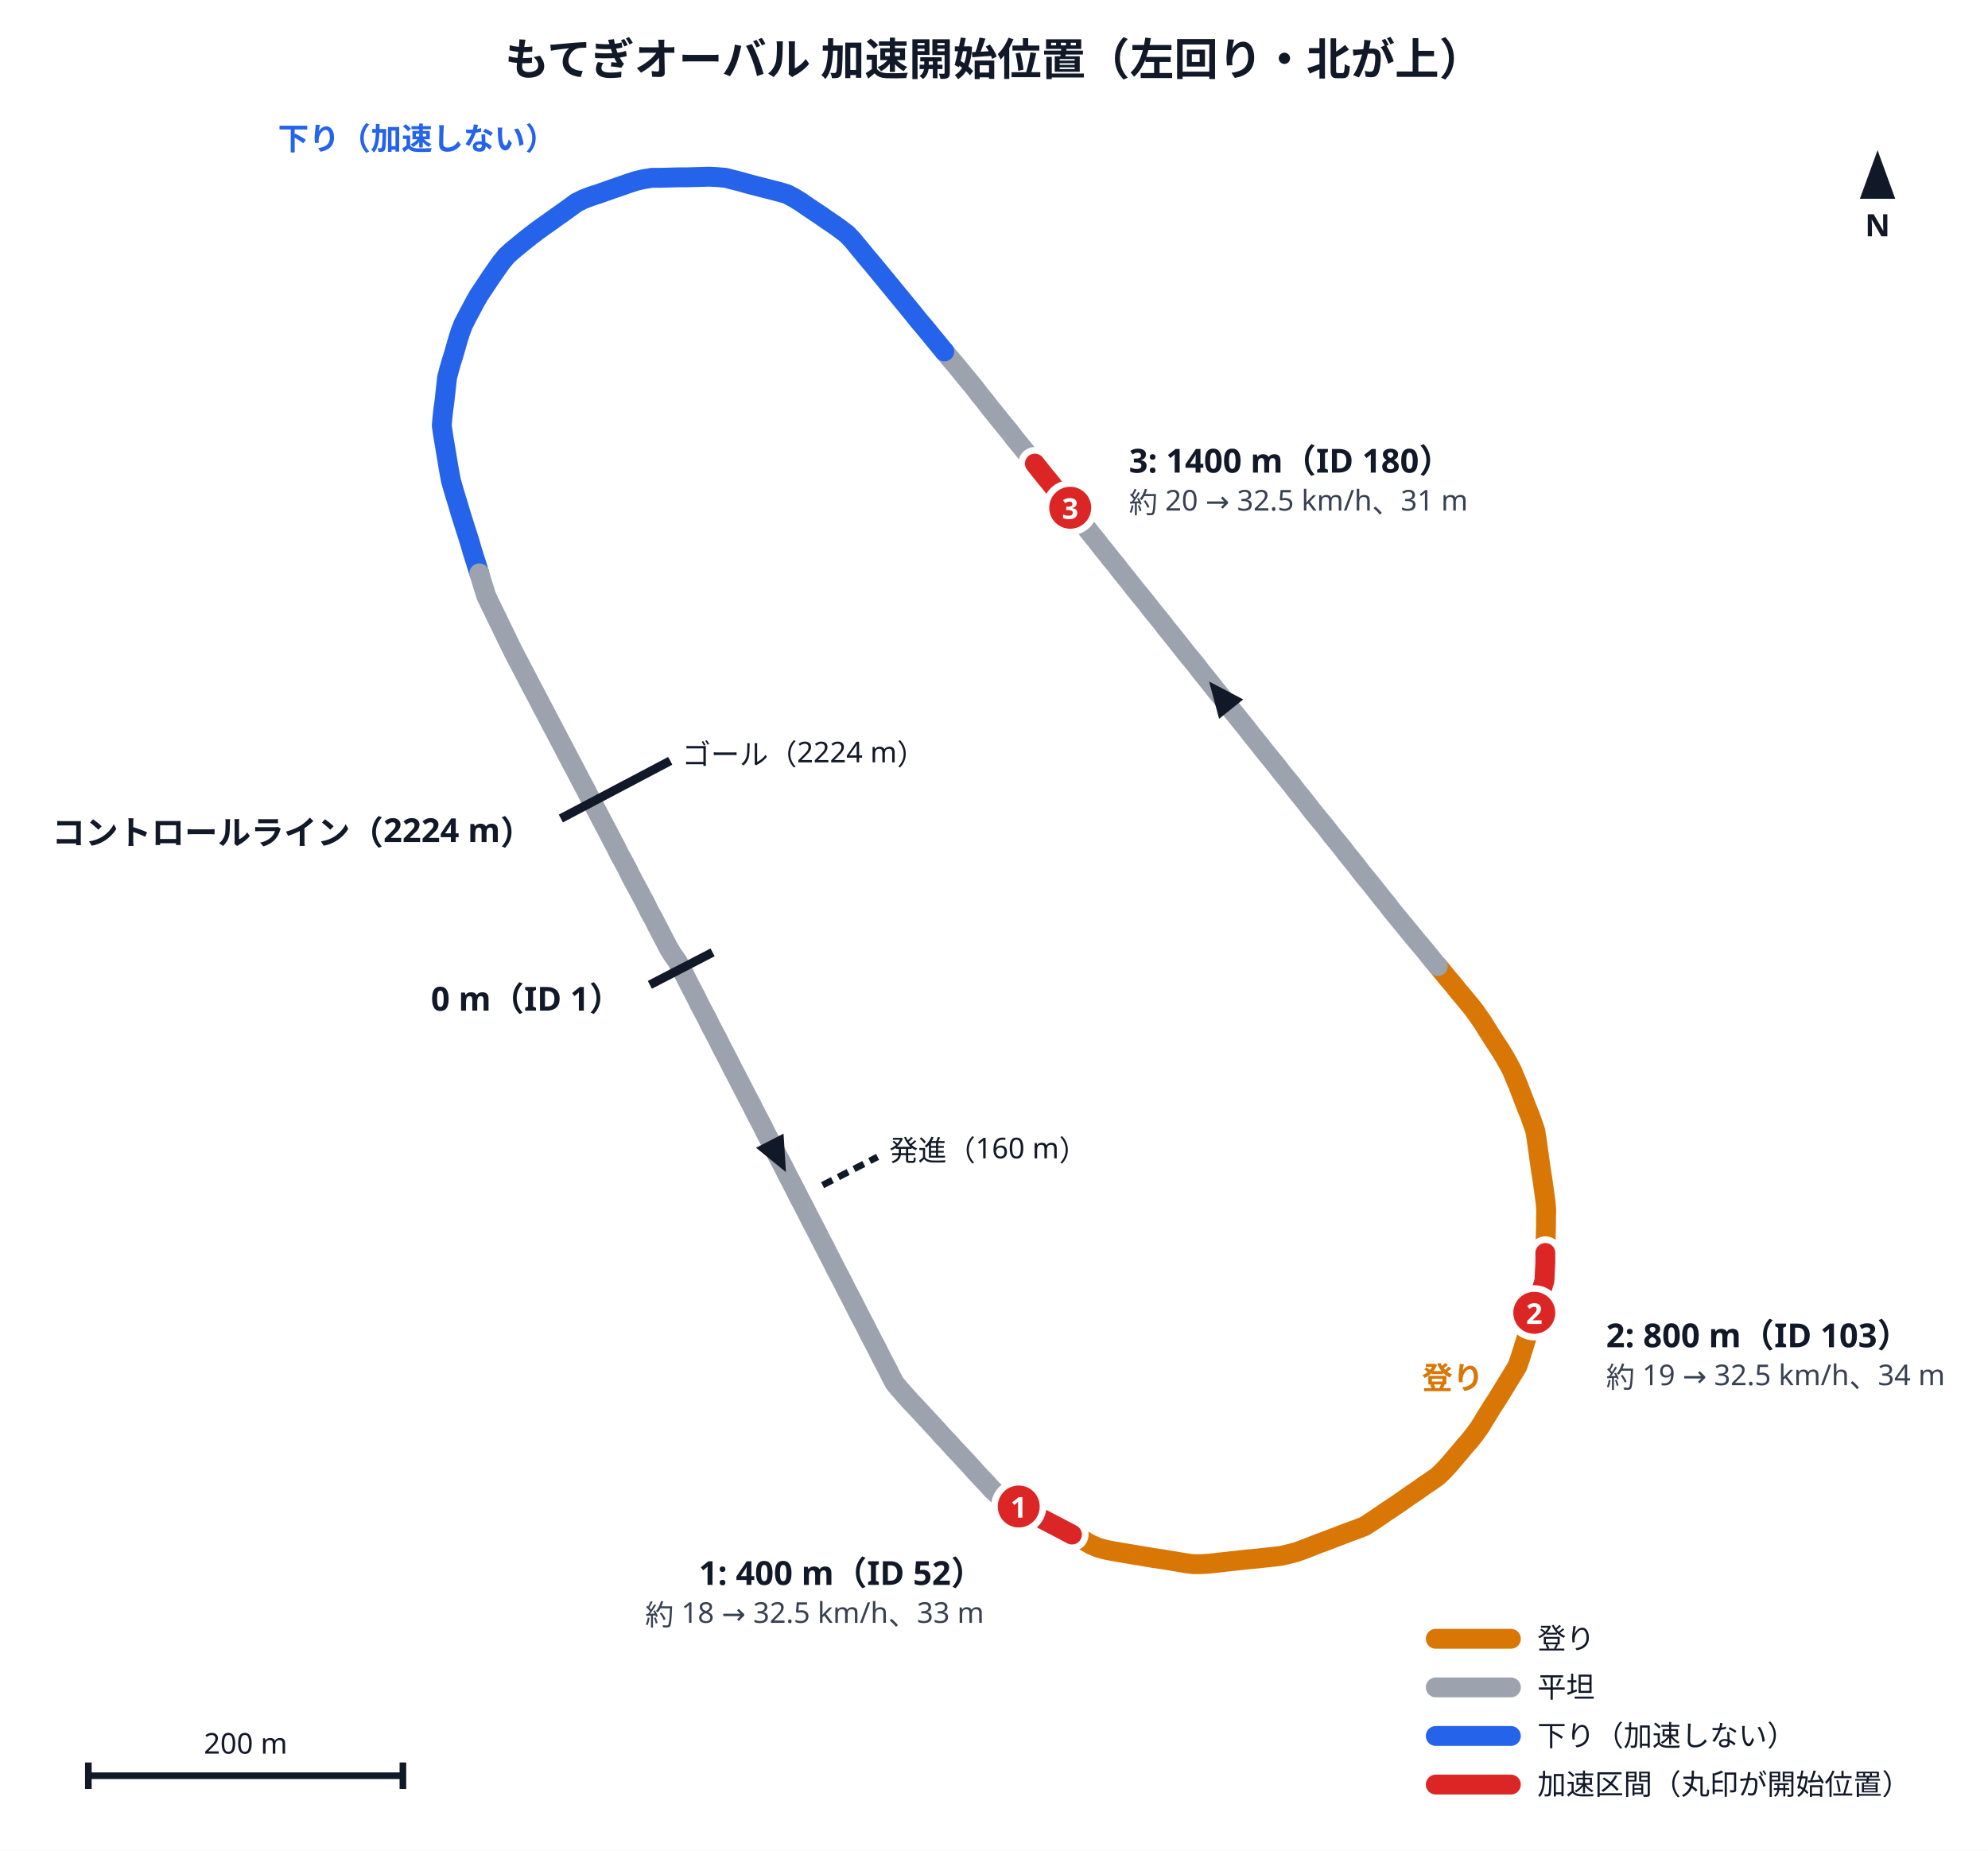
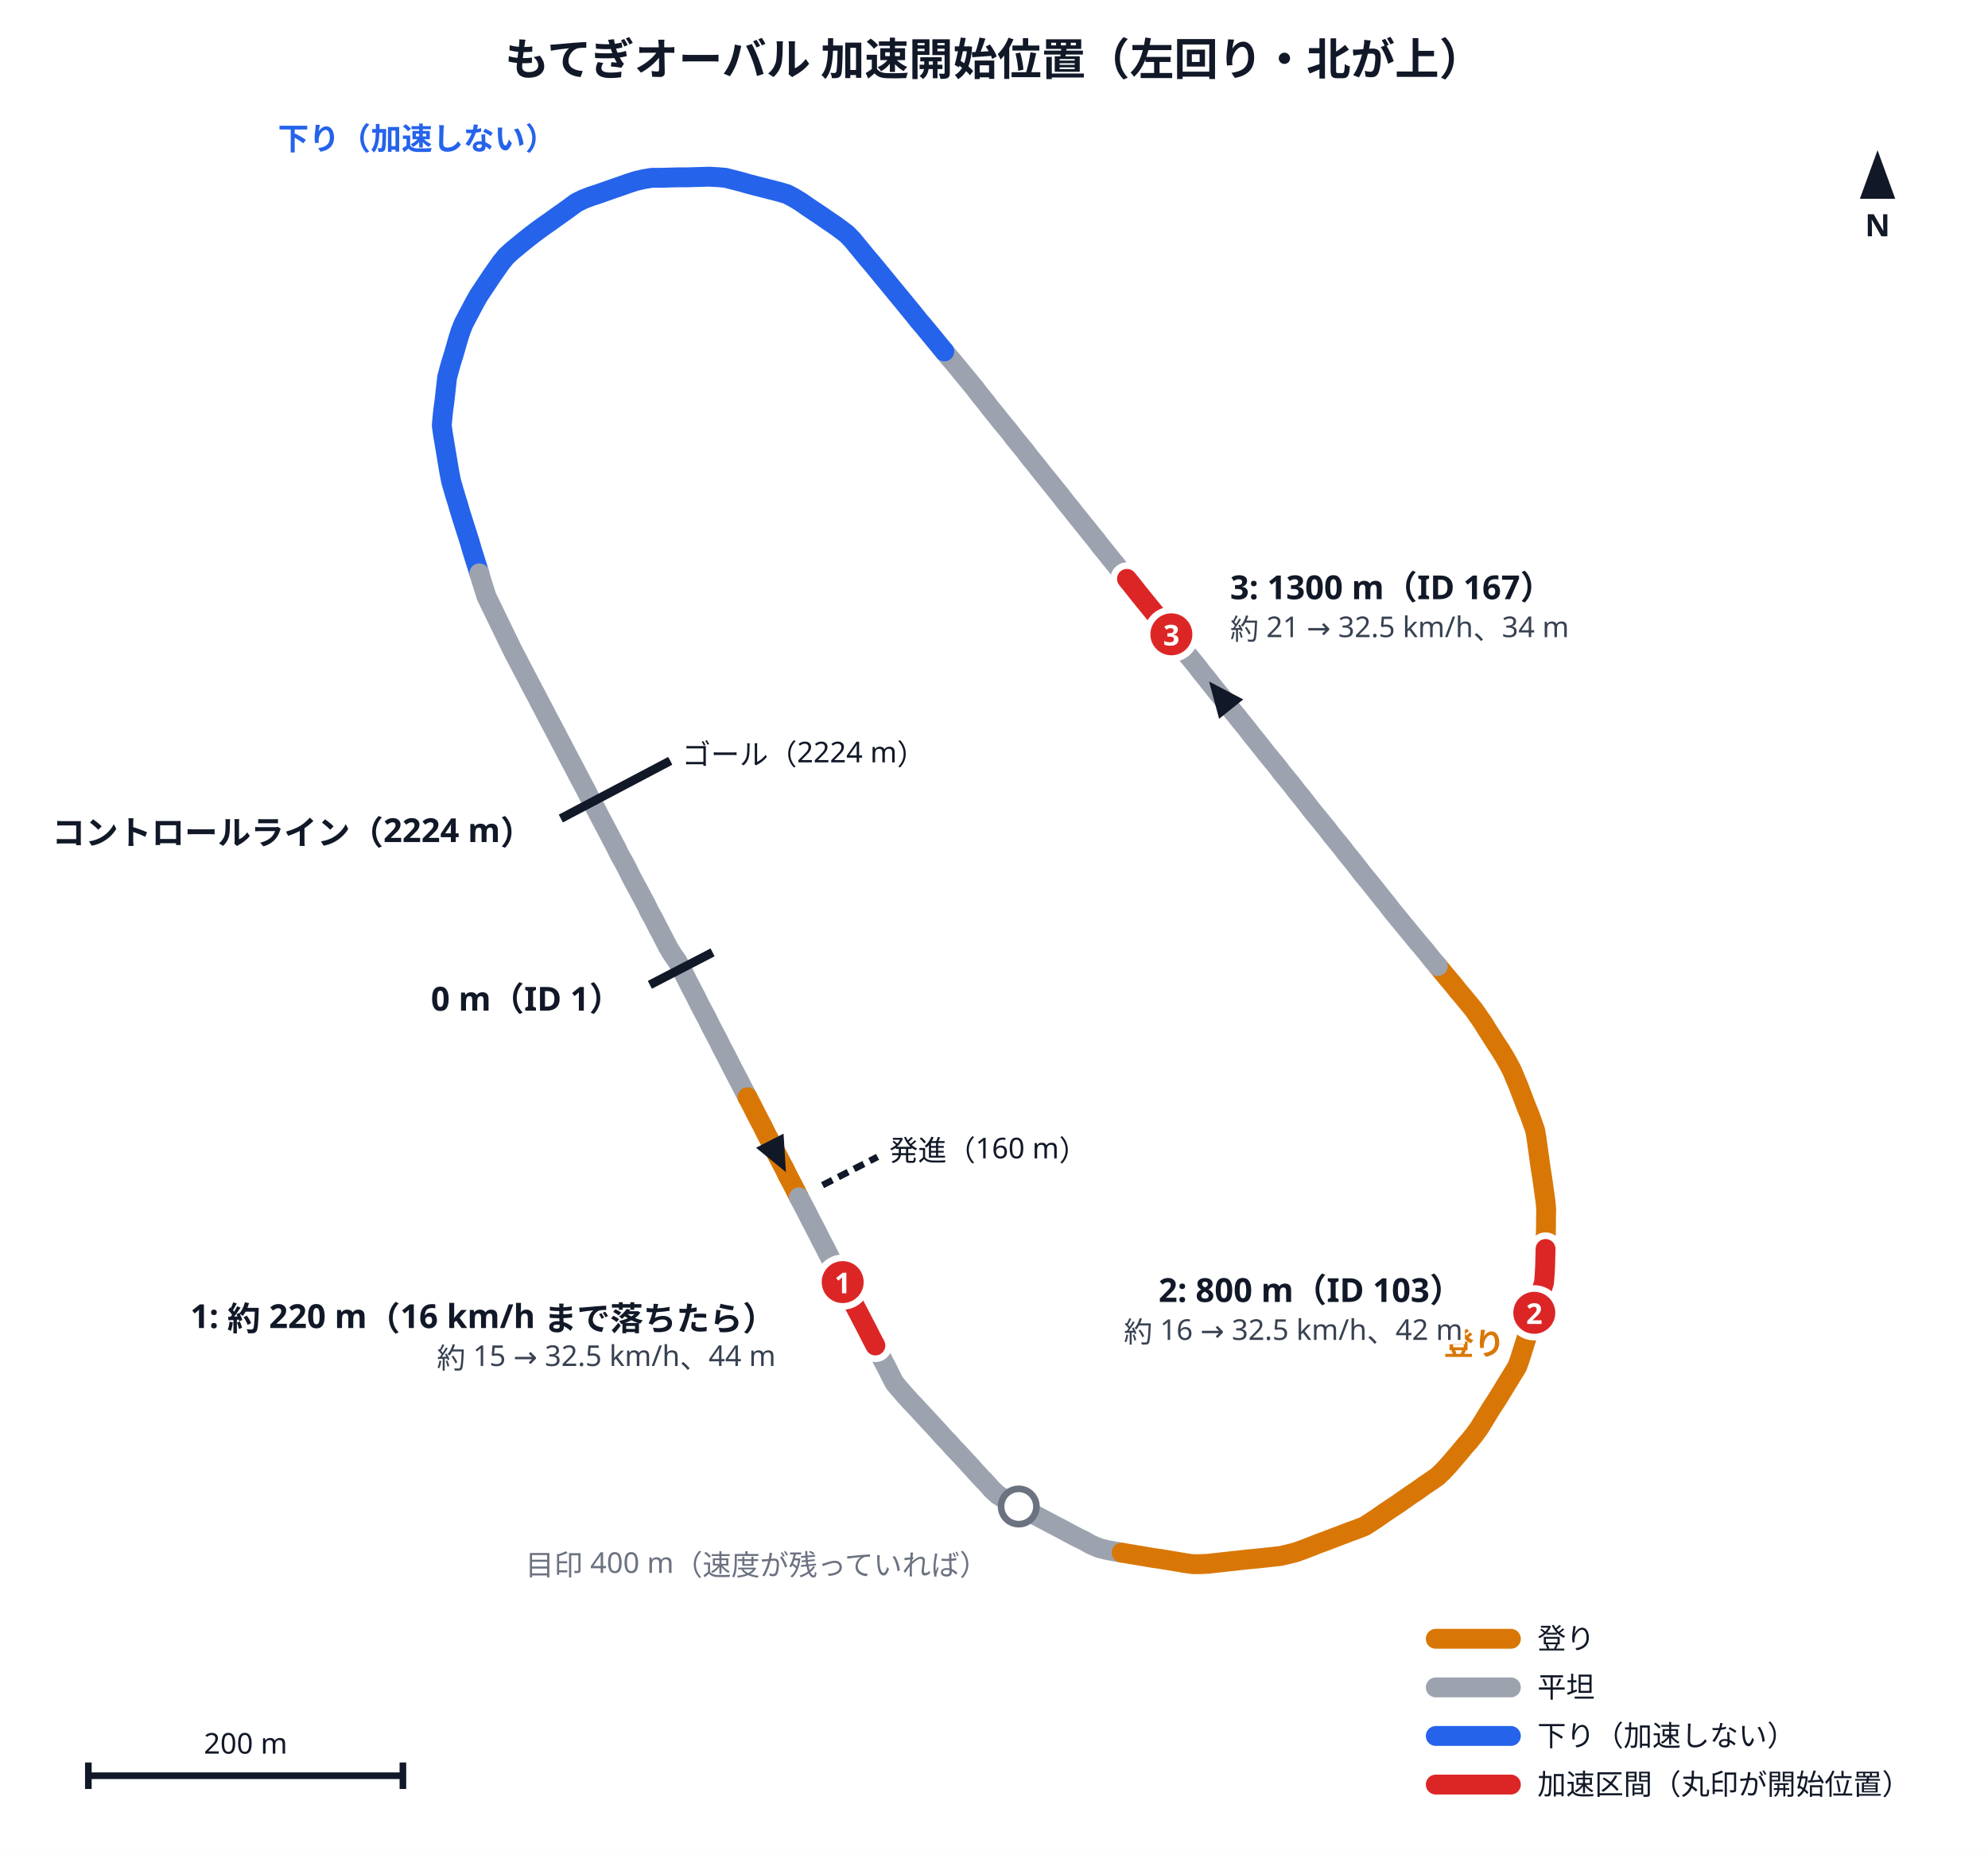
<svg xmlns="http://www.w3.org/2000/svg" viewBox="0 0 900 838" width="900" height="838" font-family="sans-serif">
  <rect width="100%" height="100%" fill="#ffffff" />
  <text x="450" y="34" text-anchor="middle" font-size="20" font-weight="bold" fill="#111827">もてぎオーバル 加速開始位置（左回り・北が上）</text>
-   <polyline points="308.4,438.6 310.1,441.8 311.7,445.0 313.4,448.3 315.1,451.5 316.7,454.8 318.4,458.0 320.1,461.2 321.7,464.5 323.4,467.7 325.1,470.9 326.7,474.2 328.4,477.4 330.1,480.7 331.7,483.9 333.4,487.1 335.1,490.4 336.7,493.5 338.4,496.8 340.1,500.0 341.7,503.2 343.4,506.5 345.1,509.7 346.7,513.0 348.4,516.2 350.1,519.4 351.7,522.7 353.4,525.9 355.1,529.1 356.7,532.4 358.4,535.6 360.1,538.9 361.7,542.1 363.4,545.3 365.1,548.6 366.7,551.8 368.4,555.0 370.1,558.3 371.7,561.5 373.4,564.7 375.0,567.9 376.7,571.2 378.3,574.4 380.0,577.6 381.7,580.9 383.3,584.1 385.0,587.3 386.7,590.6 388.3,593.8 390.0,597.1 391.7,600.3 393.3,603.5 395.0,606.8 396.7,610.0 398.3,613.2 400.0,616.5 401.7,619.7 403.3,623.0 405.0,626.2 407.3,629.0 409.7,631.7 412.1,634.4 414.6,637.0 417.1,639.7 419.5,642.3 422.0,645.0 424.5,647.7 426.9,650.4 429.4,653.0 431.8,655.7 434.3,658.3 436.8,661.0 439.3,663.7 441.7,666.4 444.2,669.1 446.7,671.7 449.1,674.4 451.8,676.9 454.8,678.7 458.0,680.5 461.2,682.1 464.4,683.8 467.6,685.5 470.9,687.2 474.5,689.1" fill="none" stroke="#9ca3af" stroke-width="9" stroke-linecap="round" stroke-linejoin="round" />
-   <polyline points="474.5,689.1 477.7,690.8 480.6,692.3 484.1,694.2 487.5,696.0 490.8,697.6 494.0,699.4 497.3,700.8 500.7,701.7 504.3,702.4 507.8,703.0 511.4,703.6 515.0,704.2 518.6,704.8 522.1,705.4 525.7,705.9 529.3,706.5 532.9,707.1 536.4,707.7 540.0,708.2 543.6,708.2 547.2,708.0 550.8,707.6 554.4,707.2 558.0,706.8 561.7,706.4 565.3,706.0 568.8,705.7 572.4,705.3 576.1,704.9 579.7,704.5 583.2,703.7 586.7,702.8 590.0,701.6 593.4,700.3 596.9,698.9 600.2,697.7 603.6,696.4 607.0,695.1 610.4,693.8 614.0,692.5 617.8,691.0 620.9,689.0 623.9,687.0 626.9,684.9 629.9,682.9 632.9,680.9 635.9,678.8 638.9,676.7 641.9,674.7 644.8,672.6 647.8,670.6 650.8,668.5 653.4,666.0 655.9,663.3 658.2,660.6 660.6,657.8 662.9,655.0 665.3,652.3 667.6,649.4 669.7,646.5 671.6,643.4 673.5,640.3 675.4,637.2 677.4,634.2 679.3,631.1 681.2,628.0 683.1,624.9 685.0,621.8 686.9,618.7 688.1,615.3 689.2,611.8 690.3,608.3 691.4,604.8 692.5,601.3 693.6,597.9 694.6,594.4 695.7,590.9 696.8,587.5 697.9,584.0 699.0,580.5 699.4,576.9 699.5,573.3 699.6,569.6 699.6,566.0 699.7,562.4 699.8,558.8 699.9,555.2 699.9,551.5 700.0,547.9 699.7,544.2 699.2,540.6 698.7,537.0 698.2,533.4 697.6,529.8 697.1,526.2 696.6,522.6 696.1,519.0 695.6,515.4 695.0,511.8 693.8,508.4 692.6,505.0 691.2,501.6 689.9,498.2 688.6,494.8 687.3,491.4 685.9,488.1 684.5,484.7 682.8,481.5 681.0,478.3 679.1,475.2 677.1,472.2 675.2,469.2 673.2,466.1 671.3,463.0 669.2,460.0 667.1,457.0 664.8,454.2 662.5,451.4 660.2,448.7 657.9,445.8 655.5,443.0 653.2,440.2 650.9,437.4" fill="none" stroke="#d97706" stroke-width="9" stroke-linecap="round" stroke-linejoin="round" />
+   <polyline points="308.4,438.6 310.1,441.8 311.7,445.0 313.4,448.3 315.1,451.5 316.7,454.8 318.4,458.0 320.1,461.2 321.7,464.5 323.4,467.7 325.1,470.9 326.7,474.2 328.4,477.4 330.1,480.7 331.7,483.9 333.4,487.1 335.1,490.4 336.7,493.5 338.4,496.8" fill="none" stroke="#9ca3af" stroke-width="9" stroke-linecap="round" stroke-linejoin="round" />
+   <polyline points="338.4,496.8 340.1,500.0 341.7,503.2 343.4,506.5 345.1,509.7 346.7,513.0 348.4,516.2 350.1,519.4 351.7,522.7 353.4,525.9 355.1,529.1 356.7,532.4 358.4,535.6 360.1,538.9 361.7,542.1" fill="none" stroke="#d97706" stroke-width="9" stroke-linecap="round" stroke-linejoin="round" />
+   <polyline points="361.7,542.1 363.4,545.3 365.1,548.6 366.7,551.8 368.4,555.0 370.1,558.3 371.7,561.5 373.4,564.7 375.0,567.9 376.7,571.2 378.3,574.4 380.0,577.6 381.7,580.9 383.3,584.1 385.0,587.3 386.7,590.6 388.3,593.8 390.0,597.1 391.7,600.3 393.3,603.5 395.0,606.8 396.7,610.0 398.3,613.2 400.0,616.5 401.7,619.7 403.3,623.0 405.0,626.2 407.3,629.0 409.7,631.7 412.1,634.4 414.6,637.0 417.1,639.7 419.5,642.3 422.0,645.0 424.5,647.7 426.9,650.4 429.4,653.0 431.8,655.7 434.3,658.3 436.8,661.0 439.3,663.7 441.7,666.4 444.2,669.1 446.7,671.7 449.1,674.4 451.8,676.9 454.8,678.7 458.0,680.5 461.2,682.1 464.4,683.8 467.6,685.5 470.9,687.2 474.5,689.1 477.7,690.8 480.6,692.3 484.1,694.2 487.5,696.0 490.8,697.6 494.0,699.4 497.3,700.8 500.7,701.7 504.3,702.4 507.8,703.0" fill="none" stroke="#9ca3af" stroke-width="9" stroke-linecap="round" stroke-linejoin="round" />
+   <polyline points="507.8,703.0 511.4,703.6 515.0,704.2 518.6,704.8 522.1,705.4 525.7,705.9 529.3,706.5 532.9,707.1 536.4,707.7 540.0,708.2 543.6,708.2 547.2,708.0 550.8,707.6 554.4,707.2 558.0,706.8 561.7,706.4 565.3,706.0 568.8,705.7 572.4,705.3 576.1,704.9 579.7,704.5 583.2,703.7 586.7,702.8 590.0,701.6 593.4,700.3 596.9,698.9 600.2,697.7 603.6,696.4 607.0,695.1 610.4,693.8 614.0,692.5 617.8,691.0 620.9,689.0 623.9,687.0 626.9,684.9 629.9,682.9 632.9,680.9 635.9,678.8 638.9,676.7 641.9,674.7 644.8,672.6 647.8,670.6 650.8,668.5 653.4,666.0 655.9,663.3 658.2,660.6 660.6,657.8 662.9,655.0 665.3,652.3 667.6,649.4 669.7,646.5 671.6,643.4 673.5,640.3 675.4,637.2 677.4,634.2 679.3,631.1 681.2,628.0 683.1,624.9 685.0,621.8 686.9,618.7 688.1,615.3 689.2,611.8 690.3,608.3 691.4,604.8 692.5,601.3 693.6,597.9 694.6,594.4 695.7,590.9 696.8,587.5 697.9,584.0 699.0,580.5 699.4,576.9 699.5,573.3 699.6,569.6 699.6,566.0 699.7,562.4 699.8,558.8 699.9,555.2 699.9,551.5 700.0,547.9 699.7,544.2 699.2,540.6 698.7,537.0 698.2,533.4 697.6,529.8 697.1,526.2 696.6,522.6 696.1,519.0 695.6,515.4 695.0,511.8 693.8,508.4 692.6,505.0 691.2,501.6 689.9,498.2 688.6,494.8 687.3,491.4 685.9,488.1 684.5,484.7 682.8,481.5 681.0,478.3 679.1,475.2 677.1,472.2 675.2,469.2 673.2,466.1 671.3,463.0 669.2,460.0 667.1,457.0 664.8,454.2 662.5,451.4 660.2,448.7 657.9,445.8 655.5,443.0 653.2,440.2 650.9,437.4" fill="none" stroke="#d97706" stroke-width="9" stroke-linecap="round" stroke-linejoin="round" />
  <polyline points="650.9,437.4 648.6,434.7 646.3,431.8 644.0,429.0 641.6,426.2 639.3,423.4 637.0,420.6 634.7,417.8 632.4,415.0 630.1,412.2 627.9,409.3 625.6,406.5 623.4,403.7 621.1,400.8 618.8,398.0 616.5,395.2 614.3,392.3 612.0,389.4 609.7,386.6 607.5,383.7 605.2,380.9 602.9,378.1 600.7,375.2 598.4,372.4 596.1,369.6 593.8,366.8 591.6,363.9 589.3,361.0 587.0,358.2 584.8,355.3 582.5,352.5 580.2,349.7 578.0,346.8 575.7,344.0 573.4,341.2 571.1,338.3 568.9,335.5 566.6,332.7 564.4,329.8 562.1,327.0 559.8,324.1 557.5,321.3 555.3,318.4 553.0,315.6 550.7,312.8 548.4,309.9 546.2,307.1 543.9,304.3 541.7,301.4 539.4,298.6 537.1,295.8 534.8,292.9 532.6,290.1 530.3,287.2 528.0,284.4 525.8,281.5 523.5,278.7 521.2,275.9 519.0,273.0 516.7,270.2 514.4,267.4 512.1,264.5 509.9,261.7 507.3,258.5 505.1,255.6 503.0,253.1 500.8,250.3 498.5,247.5 496.3,244.6 494.0,241.8 491.7,238.9 489.1,235.7 486.7,232.7 484.5,229.9 482.2,227.1 480.0,224.2 477.7,221.4 475.4,218.5 473.1,215.7 470.8,212.8 468.6,210.0 466.3,207.2 464.1,204.3 461.8,201.5 459.5,198.7 457.3,195.8 455.0,193.0 452.7,190.2 450.4,187.3 448.1,184.5 445.9,181.6 443.6,178.8 441.4,175.9 439.1,173.1 436.8,170.3 434.5,167.5 432.2,164.7 429.8,161.9 427.5,159.1" fill="none" stroke="#9ca3af" stroke-width="9" stroke-linecap="round" stroke-linejoin="round" />
  <polyline points="427.5,159.1 425.2,156.3 422.9,153.5 420.6,150.7 418.3,147.9 415.9,145.1 413.6,142.2 411.3,139.4 409.1,136.7 406.7,133.8 404.4,131.0 402.1,128.2 399.8,125.4 397.5,122.6 395.2,119.8 392.8,117.0 390.5,114.2 388.2,111.4 385.9,108.6 383.4,106.0 380.5,103.8 377.6,101.7 374.6,99.7 371.6,97.6 368.6,95.6 365.6,93.6 362.6,91.5 359.5,89.6 356.3,87.9 352.9,86.9 349.4,86.0 345.9,85.1 342.4,84.2 338.9,83.3 335.4,82.3 331.9,81.4 328.4,80.5 324.8,80.2 321.2,80.0 317.6,80.1 313.9,80.2 310.3,80.3 306.6,80.3 303.0,80.4 299.3,80.5 295.2,80.5 291.5,81.1 288.0,81.9 284.6,83.0 281.2,84.2 277.7,85.4 274.3,86.6 270.9,87.8 267.5,88.9 264.1,90.2 260.9,91.8 257.9,94.0 255.0,96.1 252.0,98.2 249.1,100.3 246.1,102.4 243.2,104.5 240.3,106.7 237.4,109.0 234.6,111.3 231.8,113.6 229.2,116.0 226.9,118.8 224.8,121.8 222.7,124.8 220.7,127.8 218.7,130.8 216.7,133.8 214.9,137.0 213.2,140.2 211.5,143.4 209.8,146.7 208.5,150.0 207.4,153.5 206.4,157.0 205.4,160.5 204.3,164.0 203.3,167.5 202.4,171.0 202.0,174.6 201.6,178.2 201.2,181.8 200.7,185.4 200.3,189.1 200.0,192.7 200.5,196.3 201.1,199.9 201.7,203.5 202.3,207.1 202.9,210.7 203.5,214.2 204.2,217.8 205.2,221.3 206.2,224.7 207.3,228.2 208.3,231.7 209.4,235.2 210.5,238.7 211.6,242.1 212.7,245.6 213.7,249.1 214.8,252.6 215.9,256.1 217.0,259.6" fill="none" stroke="#2563eb" stroke-width="9" stroke-linecap="round" stroke-linejoin="round" />
  <polyline points="217.0,259.6 218.0,263.0 219.1,266.5 220.2,270.0 221.8,273.3 223.4,276.6 225.0,279.9 226.6,283.2 228.2,286.5 229.8,289.8 231.4,293.1 233.0,296.3 234.7,299.5 236.4,302.8 238.1,306.0 239.8,309.3 241.5,312.5 243.2,315.7 244.9,319.0 246.6,322.2 248.3,325.5 250.0,328.7 251.7,331.9 253.4,335.2 255.1,338.4 256.8,341.7 258.5,344.9 260.2,348.1 261.9,351.4 263.6,354.6 265.3,357.8 266.9,361.0 268.7,364.3 270.4,367.5 272.1,370.8 273.8,374.0 275.5,377.2 277.2,380.5 278.9,383.7 280.5,387.0 282.3,390.2 284.0,393.4 285.6,396.7 287.3,399.9 289.1,403.2 290.8,406.4 292.5,409.6 294.1,412.9 295.9,416.1 297.5,419.3 299.2,422.5 300.9,425.8 302.6,429.1 304.5,432.2 306.7,435.3 308.4,438.6" fill="none" stroke="#9ca3af" stroke-width="9" stroke-linecap="round" stroke-linejoin="round" />
-   <text x="643.7" y="624.0" text-anchor="start" dominant-baseline="middle" font-size="14" font-weight="bold" fill="#d97706" stroke="#ffffff" stroke-width="4" paint-order="stroke">登り</text>
+   <text x="653.3" y="608.5" text-anchor="start" dominant-baseline="middle" font-size="14" font-weight="bold" fill="#d97706" stroke="#ffffff" stroke-width="4" paint-order="stroke">登り</text>
  <text x="251.8" y="62.9" text-anchor="end" dominant-baseline="middle" font-size="14" font-weight="bold" fill="#2563eb" stroke="#ffffff" stroke-width="4" paint-order="stroke">下り（加速しない）</text>
  <polygon points="9,0 -7,-7 -7,7" fill="#111827" transform="translate(351.7,522.7) rotate(62.8)" />
  <polygon points="9,0 -7,-7 -7,7" fill="#111827" transform="translate(553.0,315.6) rotate(-128.7)" />
  <line x1="322.6" y1="431.2" x2="294.2" y2="445.9" stroke="#111827" stroke-width="4" />
  <text x="281.7" y="452.3" text-anchor="end" dominant-baseline="middle" font-size="15" font-weight="bold" fill="#111827" stroke="#ffffff" stroke-width="4" paint-order="stroke">0 m（ID 1）</text>
  <line x1="372.4" y1="536.6" x2="397.3" y2="523.8" stroke="#111827" stroke-width="3" stroke-dasharray="5 3" />
  <text x="402.6" y="521.0" text-anchor="start" dominant-baseline="middle" font-size="13" font-weight="normal" fill="#111827" stroke="#ffffff" stroke-width="4" paint-order="stroke">発進（160 m）</text>
  <line x1="278.7" y1="357.5" x2="303.4" y2="344.5" stroke="#111827" stroke-width="3" stroke-dasharray="5 3" />
  <text x="308.8" y="341.7" text-anchor="start" dominant-baseline="middle" font-size="13" font-weight="normal" fill="#111827" stroke="#ffffff" stroke-width="4" paint-order="stroke">ゴール（2224 m）</text>
  <line x1="303.4" y1="344.5" x2="253.9" y2="370.6" stroke="#111827" stroke-width="4" />
  <text x="241.5" y="377.1" text-anchor="end" dominant-baseline="middle" font-size="15" font-weight="bold" fill="#111827" stroke="#ffffff" stroke-width="4" paint-order="stroke">コントロールライン（2224 m）</text>
-   <polyline points="463.5,683.3 467.1,685.2 470.6,687.1 474.6,689.2 478.1,691.0 481.3,692.7 485.3,694.8" fill="none" stroke="#ffffff" stroke-width="15" stroke-linecap="round" stroke-linejoin="round" />
-   <polyline points="463.5,683.3 467.1,685.2 470.6,687.1 474.6,689.2 478.1,691.0 481.3,692.7 485.3,694.8" fill="none" stroke="#dc2626" stroke-width="9" stroke-linecap="round" stroke-linejoin="round" />
-   <polyline points="695.5,591.7 696.8,587.8 698.0,583.8 699.2,579.8 699.4,575.6 699.6,571.5 699.6,567.3" fill="none" stroke="#ffffff" stroke-width="15" stroke-linecap="round" stroke-linejoin="round" />
-   <polyline points="695.5,591.7 696.8,587.8 698.0,583.8 699.2,579.8 699.4,575.6 699.6,571.5 699.6,567.3" fill="none" stroke="#dc2626" stroke-width="9" stroke-linecap="round" stroke-linejoin="round" />
-   <polyline points="482.7,227.6 480.3,224.7 477.9,221.7 475.6,218.7 473.2,215.8 470.8,212.8 468.5,209.9" fill="none" stroke="#ffffff" stroke-width="15" stroke-linecap="round" stroke-linejoin="round" />
-   <polyline points="482.7,227.6 480.3,224.7 477.9,221.7 475.6,218.7 473.2,215.8 470.8,212.8 468.5,209.9" fill="none" stroke="#dc2626" stroke-width="9" stroke-linecap="round" stroke-linejoin="round" />
-   <circle cx="461.2" cy="682.1" r="11" fill="#dc2626" stroke="#ffffff" stroke-width="3" />
-   <text x="461.2" y="682.1" text-anchor="middle" dominant-baseline="central" font-size="13" font-weight="bold" fill="#ffffff">1</text>
-   <text x="445.5" y="712.3" text-anchor="end" dominant-baseline="middle" font-size="15" font-weight="bold" fill="#111827" stroke="#ffffff" stroke-width="4" paint-order="stroke">1: 400 m（ID 52）</text>
-   <text x="445.5" y="731.3" text-anchor="end" dominant-baseline="middle" font-size="13" fill="#374151" stroke="#ffffff" stroke-width="4" paint-order="stroke">約 18 → 32.5 km/h、33 m</text>
+   <polyline points="381.5,580.5 383.3,584.1 385.2,587.7 387.0,591.3 388.9,594.9 390.7,598.4 392.6,602.0 394.4,605.6 396.3,609.2" fill="none" stroke="#ffffff" stroke-width="15" stroke-linecap="round" stroke-linejoin="round" />
+   <polyline points="381.5,580.5 383.3,584.1 385.2,587.7 387.0,591.3 388.9,594.9 390.7,598.4 392.6,602.0 394.4,605.6 396.3,609.2" fill="none" stroke="#dc2626" stroke-width="9" stroke-linecap="round" stroke-linejoin="round" />
+   <polyline points="694.3,595.5 695.5,591.8 696.6,588.2 697.8,584.5 699.0,580.8 699.3,577.0 699.5,573.2 699.6,569.3 699.7,565.5" fill="none" stroke="#ffffff" stroke-width="15" stroke-linecap="round" stroke-linejoin="round" />
+   <polyline points="694.3,595.5 695.5,591.8 696.6,588.2 697.8,584.5 699.0,580.8 699.3,577.0 699.5,573.2 699.6,569.3 699.7,565.5" fill="none" stroke="#dc2626" stroke-width="9" stroke-linecap="round" stroke-linejoin="round" />
+   <polyline points="525.6,281.4 523.1,278.1 520.5,274.9 517.9,271.7 515.3,268.5 512.8,265.3 510.2,262.1" fill="none" stroke="#ffffff" stroke-width="15" stroke-linecap="round" stroke-linejoin="round" />
+   <polyline points="525.6,281.4 523.1,278.1 520.5,274.9 517.9,271.7 515.3,268.5 512.8,265.3 510.2,262.1" fill="none" stroke="#dc2626" stroke-width="9" stroke-linecap="round" stroke-linejoin="round" />
+   <circle cx="461.2" cy="682.1" r="8" fill="#ffffff" stroke="#6b7280" stroke-width="3" />
+   <text x="447.4" y="708.7" text-anchor="end" dominant-baseline="middle" font-size="13" font-weight="normal" fill="#6b7280" stroke="#ffffff" stroke-width="4" paint-order="stroke">目印 400 m（速度が残っていれば）</text>
+   <circle cx="381.5" cy="580.5" r="11" fill="#dc2626" stroke="#ffffff" stroke-width="3" />
+   <text x="381.5" y="580.5" text-anchor="middle" dominant-baseline="central" font-size="13" font-weight="bold" fill="#ffffff">1</text>
+   <text x="351.2" y="596.0" text-anchor="end" dominant-baseline="middle" font-size="15" font-weight="bold" fill="#111827" stroke="#ffffff" stroke-width="4" paint-order="stroke">1: 約 220 m（16 km/h まで落ちたら）</text>
+   <text x="351.2" y="615.0" text-anchor="end" dominant-baseline="middle" font-size="13" fill="#374151" stroke="#ffffff" stroke-width="4" paint-order="stroke">約 15 → 32.5 km/h、44 m</text>
  <circle cx="694.6" cy="594.4" r="11" fill="#dc2626" stroke="#ffffff" stroke-width="3" />
  <text x="694.6" y="594.4" text-anchor="middle" dominant-baseline="central" font-size="13" font-weight="bold" fill="#ffffff">2</text>
-   <text x="727.1" y="604.7" text-anchor="start" dominant-baseline="middle" font-size="15" font-weight="bold" fill="#111827" stroke="#ffffff" stroke-width="4" paint-order="stroke">2: 800 m（ID 103）</text>
-   <text x="727.1" y="623.7" text-anchor="start" dominant-baseline="middle" font-size="13" fill="#374151" stroke="#ffffff" stroke-width="4" paint-order="stroke">約 19 → 32.5 km/h、34 m</text>
-   <circle cx="484.5" cy="229.9" r="11" fill="#dc2626" stroke="#ffffff" stroke-width="3" />
-   <text x="484.5" y="229.9" text-anchor="middle" dominant-baseline="central" font-size="13" font-weight="bold" fill="#ffffff">3</text>
-   <text x="511.1" y="208.7" text-anchor="start" dominant-baseline="middle" font-size="15" font-weight="bold" fill="#111827" stroke="#ffffff" stroke-width="4" paint-order="stroke">3: 1400 m（ID 180）</text>
-   <text x="511.1" y="227.7" text-anchor="start" dominant-baseline="middle" font-size="13" fill="#374151" stroke="#ffffff" stroke-width="4" paint-order="stroke">約 20 → 32.5 km/h、31 m</text>
+   <text x="662.2" y="584.2" text-anchor="end" dominant-baseline="middle" font-size="15" font-weight="bold" fill="#111827" stroke="#ffffff" stroke-width="4" paint-order="stroke">2: 800 m（ID 103）</text>
+   <text x="662.2" y="603.2" text-anchor="end" dominant-baseline="middle" font-size="13" fill="#374151" stroke="#ffffff" stroke-width="4" paint-order="stroke">約 16 → 32.5 km/h、42 m</text>
+   <circle cx="530.3" cy="287.2" r="11" fill="#dc2626" stroke="#ffffff" stroke-width="3" />
+   <text x="530.3" y="287.2" text-anchor="middle" dominant-baseline="central" font-size="13" font-weight="bold" fill="#ffffff">3</text>
+   <text x="556.9" y="266.0" text-anchor="start" dominant-baseline="middle" font-size="15" font-weight="bold" fill="#111827" stroke="#ffffff" stroke-width="4" paint-order="stroke">3: 1300 m（ID 167）</text>
+   <text x="556.9" y="285.0" text-anchor="start" dominant-baseline="middle" font-size="13" fill="#374151" stroke="#ffffff" stroke-width="4" paint-order="stroke">約 21 → 32.5 km/h、34 m</text>
  <polygon points="850,68 842,90 858,90" fill="#111827" />
  <text x="850" y="107" text-anchor="middle" font-size="14" font-weight="bold" fill="#111827">N</text>
  <line x1="40" y1="804" x2="182.4" y2="804" stroke="#111827" stroke-width="3" />
  <line x1="40.0" y1="798" x2="40.0" y2="810" stroke="#111827" stroke-width="3" />
  <line x1="182.4" y1="798" x2="182.4" y2="810" stroke="#111827" stroke-width="3" />
  <text x="111.2" y="794" text-anchor="middle" font-size="13" fill="#111827">200 m</text>
  <line x1="650" y1="742" x2="684" y2="742" stroke="#d97706" stroke-width="9" stroke-linecap="round" />
  <text x="696" y="742" dominant-baseline="middle" font-size="13" fill="#111827">登り</text>
  <line x1="650" y1="764" x2="684" y2="764" stroke="#9ca3af" stroke-width="9" stroke-linecap="round" />
  <text x="696" y="764" dominant-baseline="middle" font-size="13" fill="#111827">平坦</text>
  <line x1="650" y1="786" x2="684" y2="786" stroke="#2563eb" stroke-width="9" stroke-linecap="round" />
  <text x="696" y="786" dominant-baseline="middle" font-size="13" fill="#111827">下り（加速しない）</text>
  <line x1="650" y1="808" x2="684" y2="808" stroke="#dc2626" stroke-width="9" stroke-linecap="round" />
  <text x="696" y="808" dominant-baseline="middle" font-size="13" fill="#111827">加速区間（丸印が開始位置）</text>
</svg>
